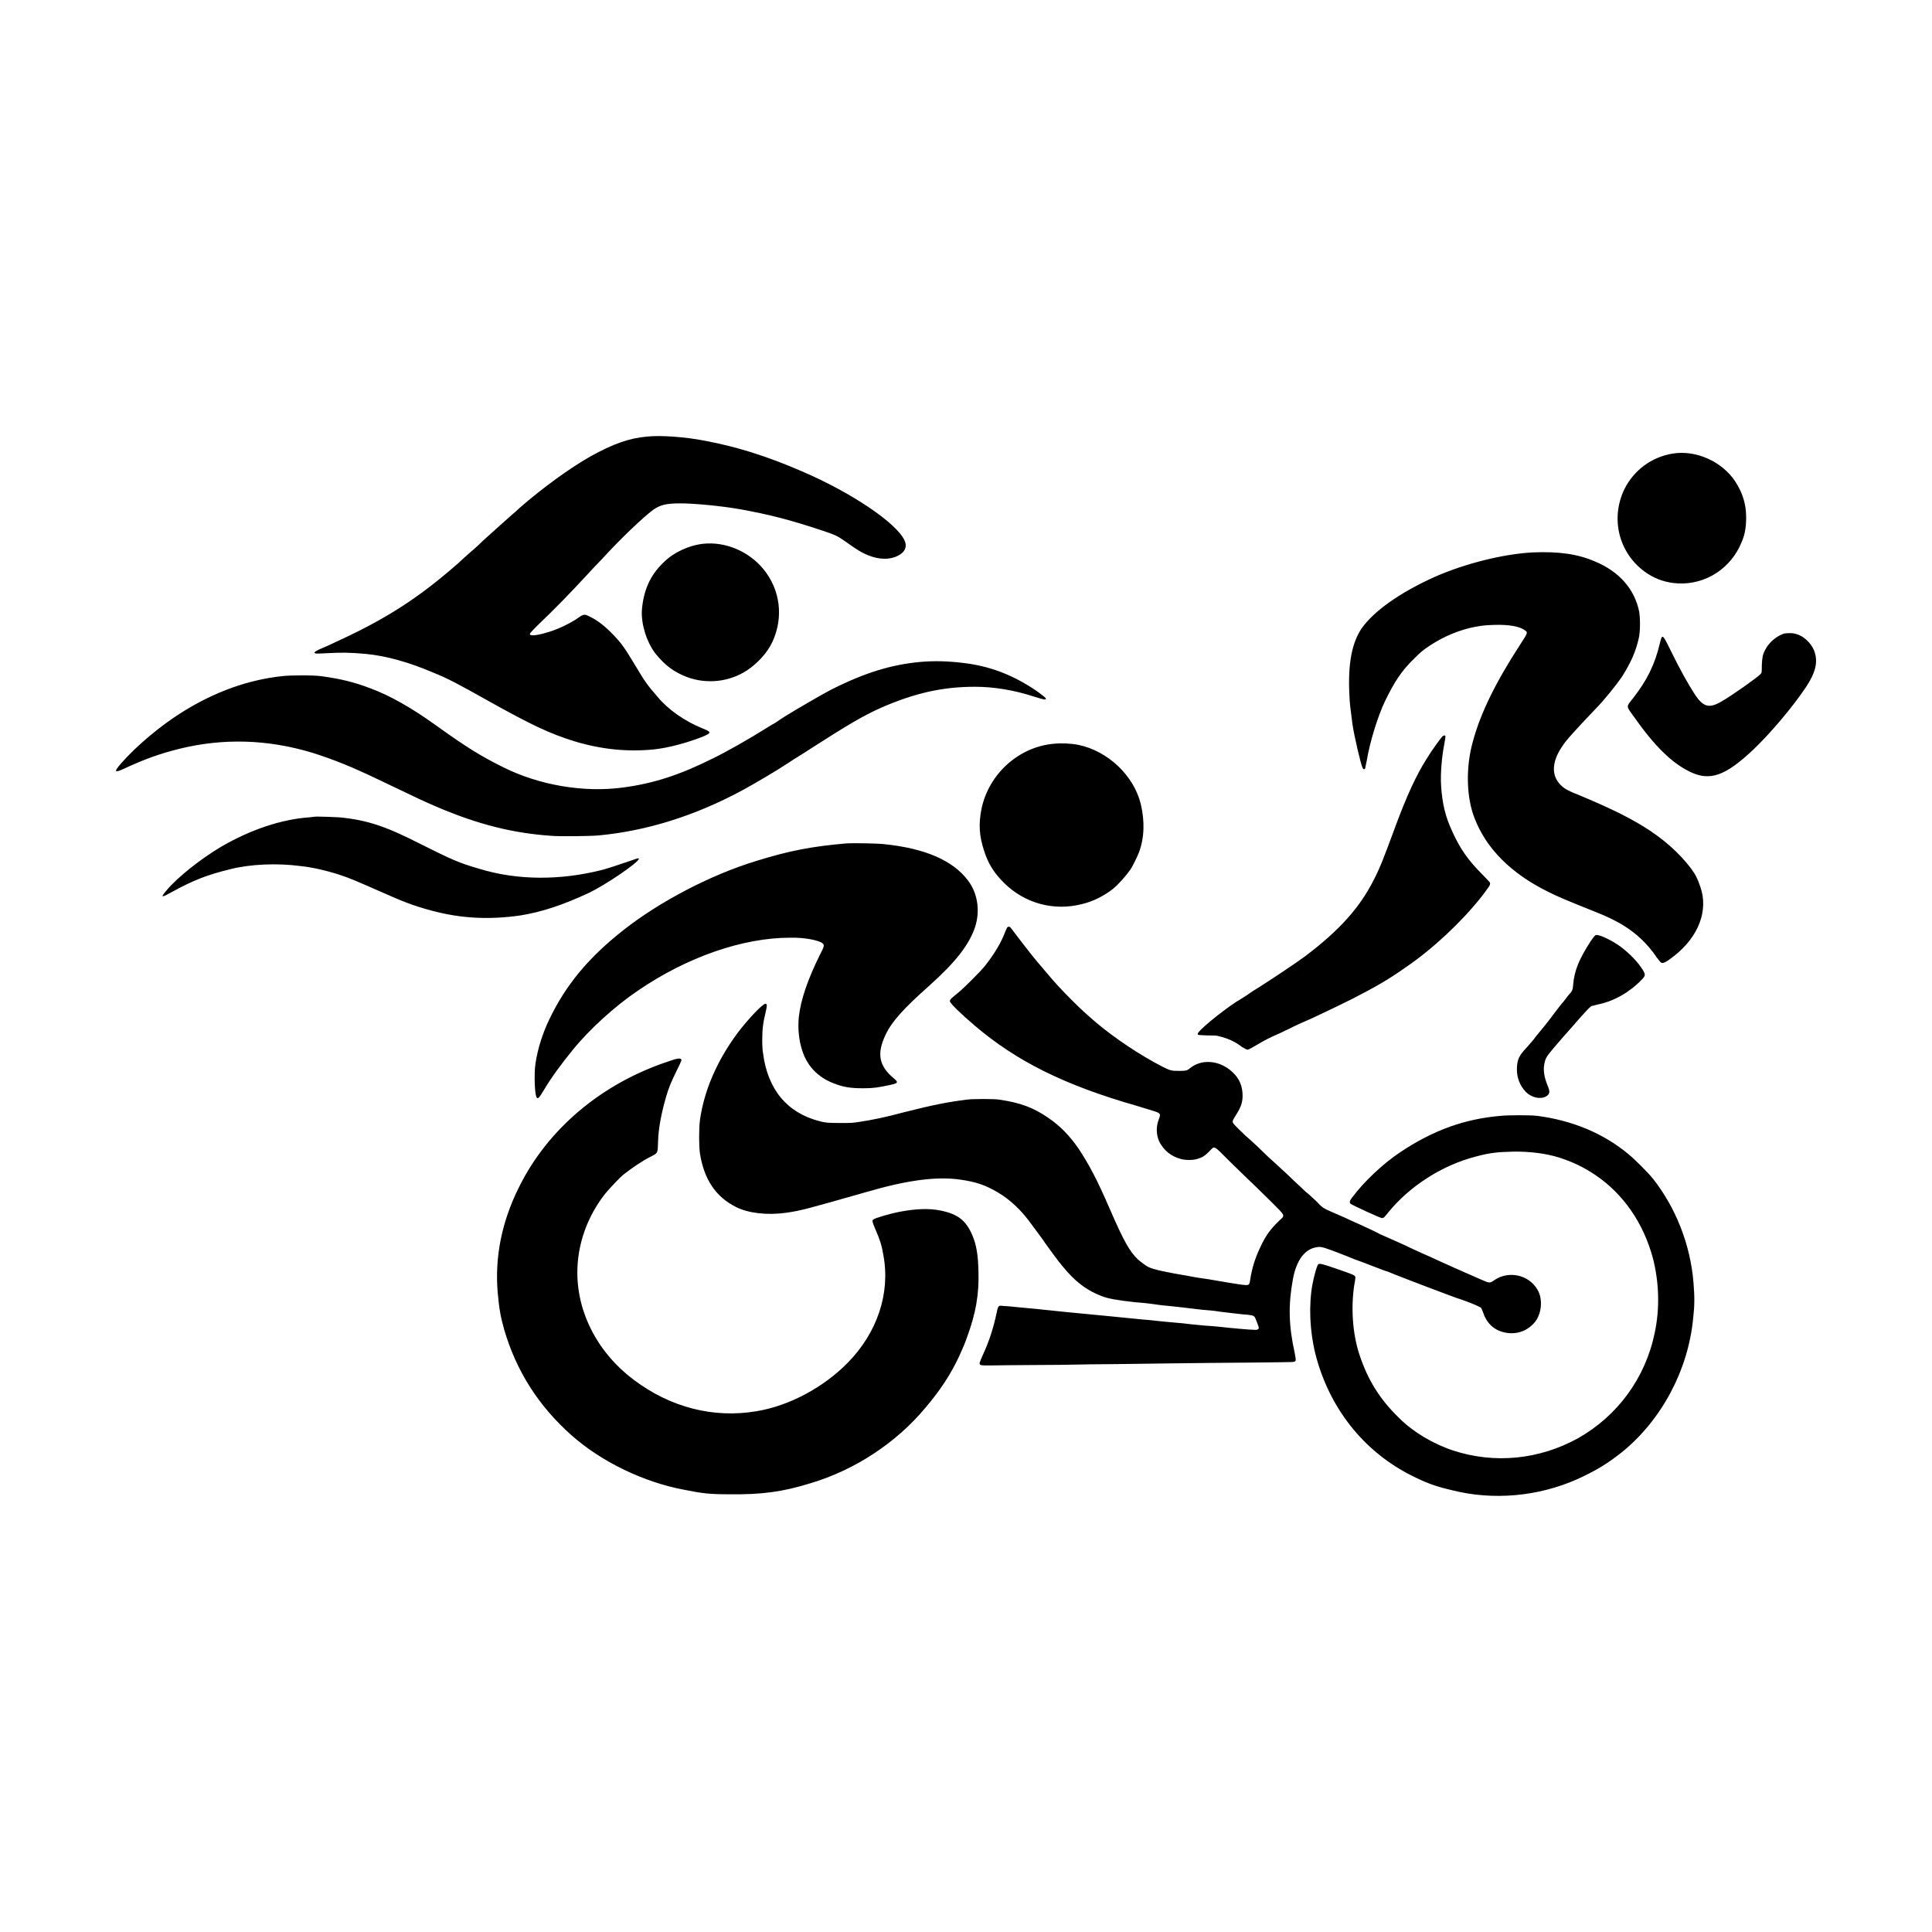
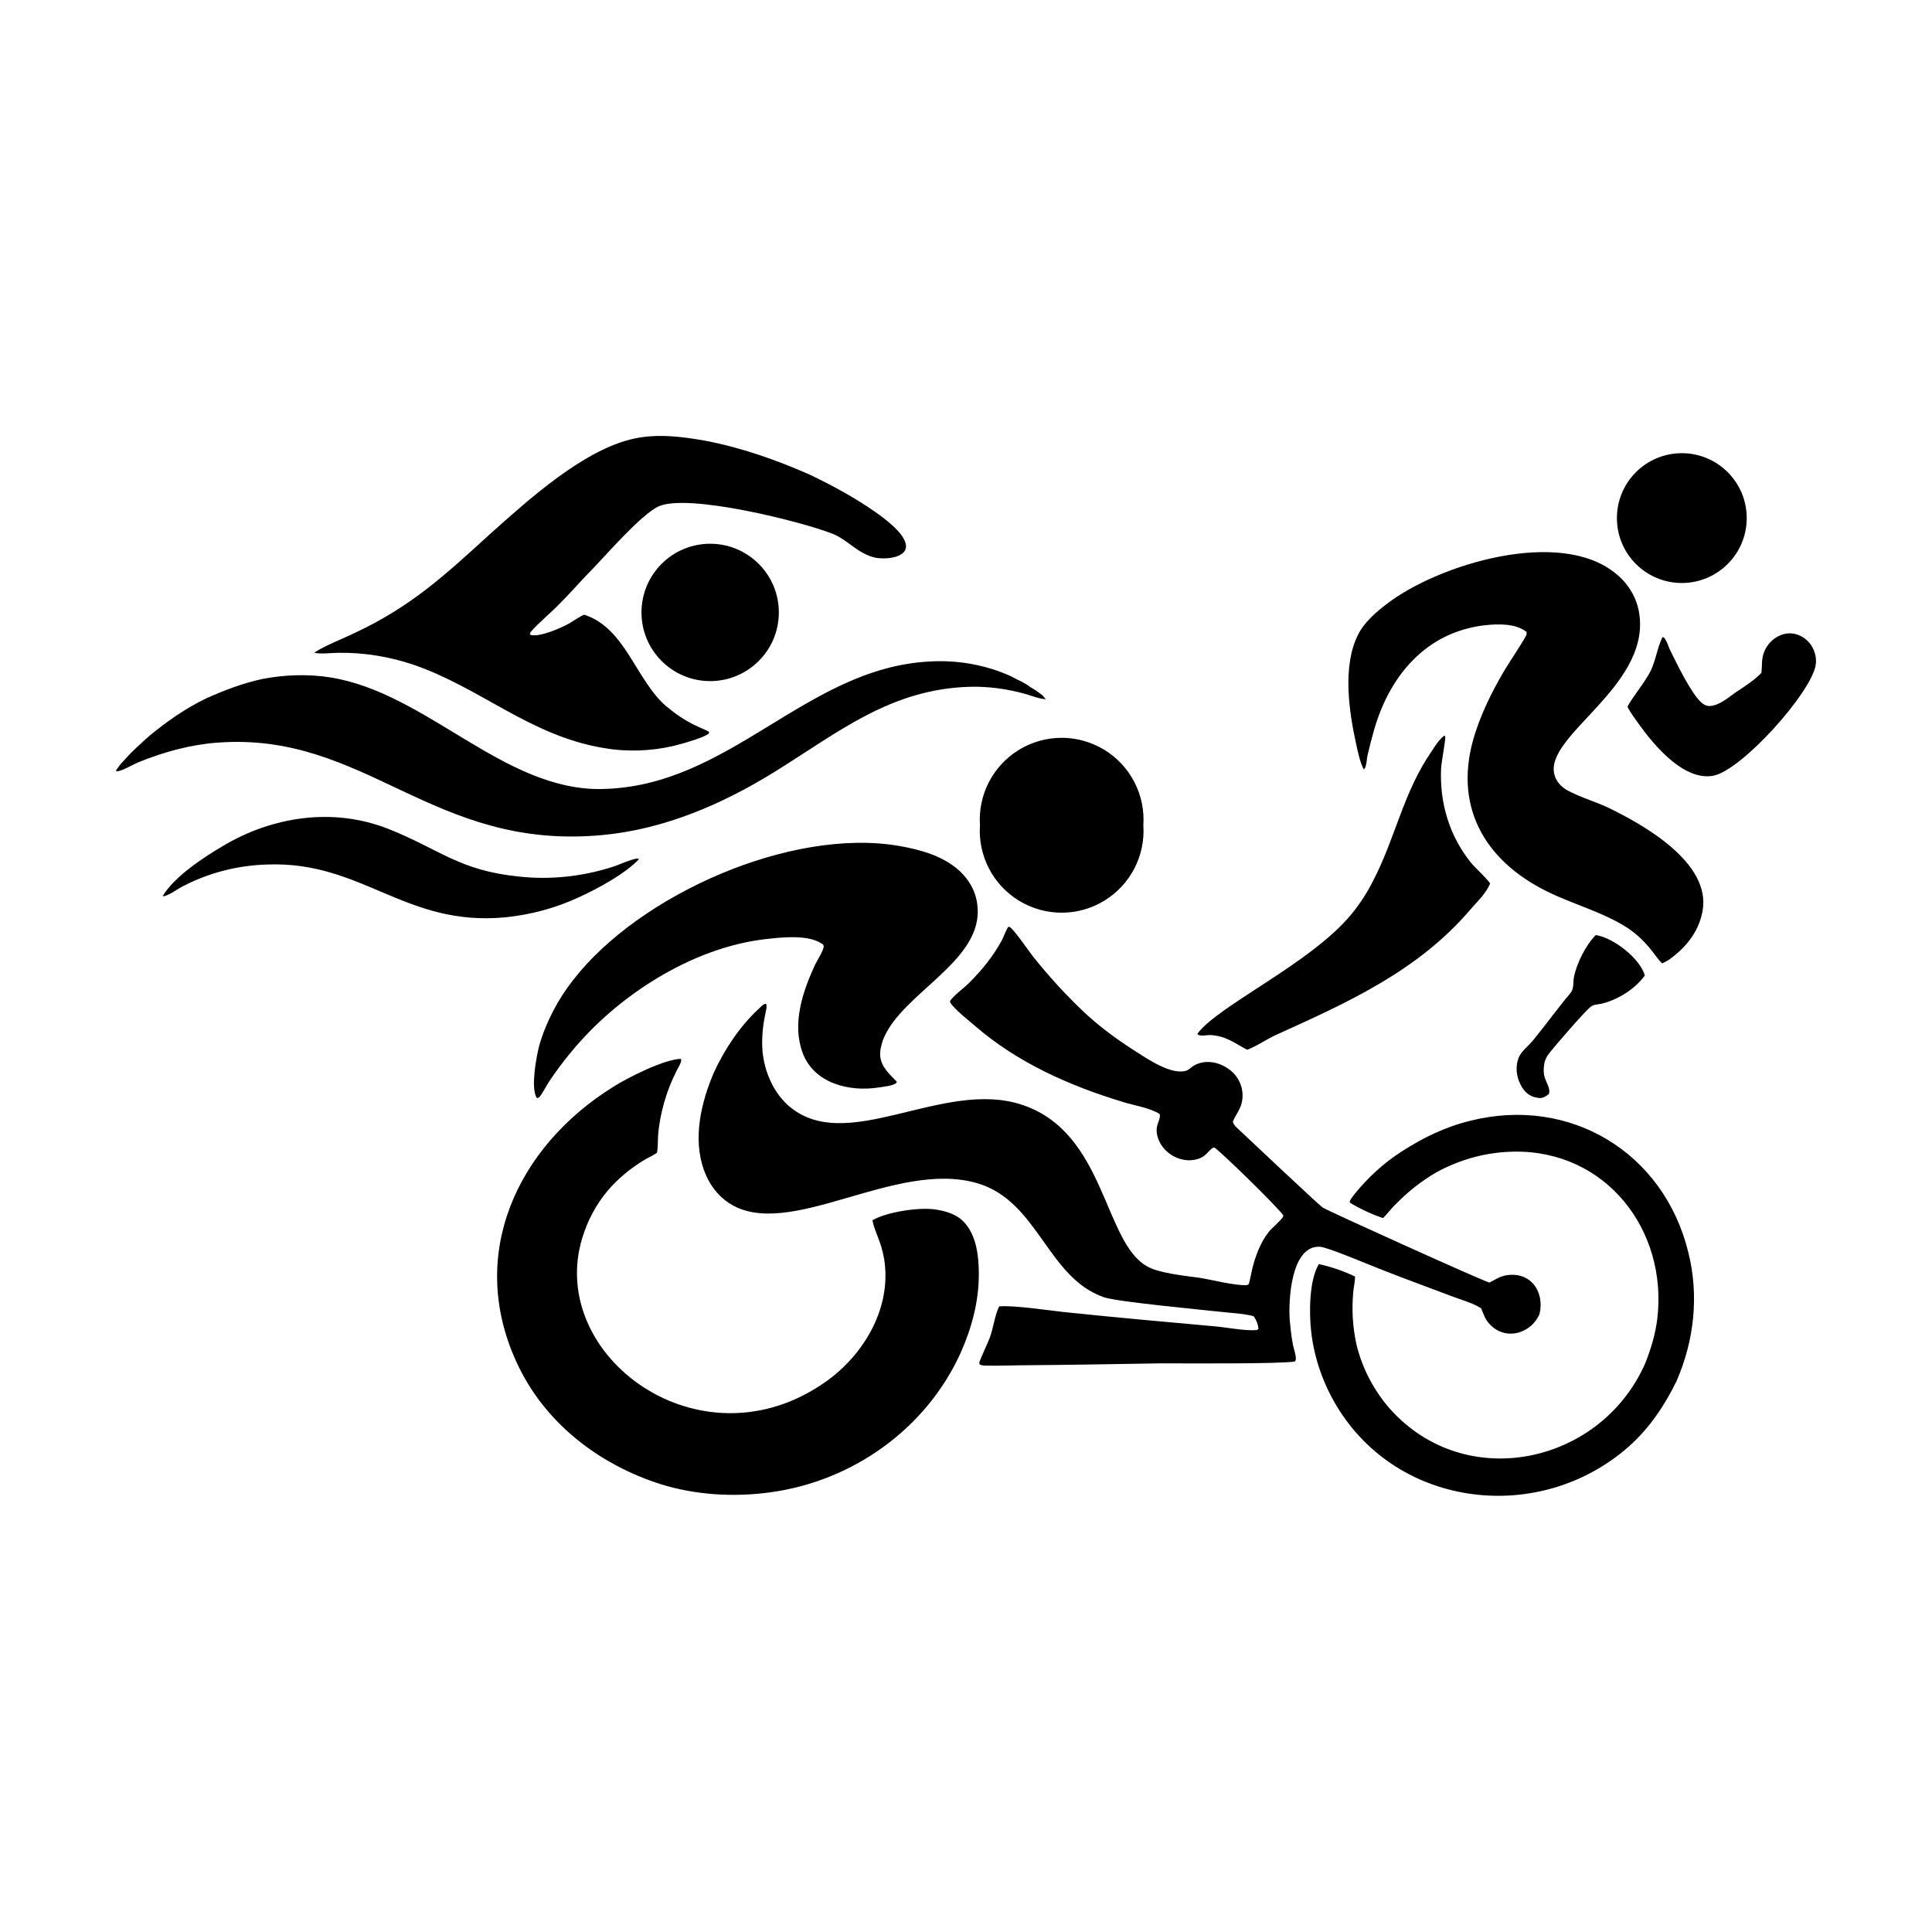
<svg xmlns="http://www.w3.org/2000/svg" viewBox="0 0 512 512" role="img">
-   <path fill="currentColor" d="M171.5 115.7c-4.7 0.4-9 1.9-15.1 5.3-5.3 3-12.5 8.2-18.7 13.6-0.5 0.5-1.4 1.3-1.9 1.7-2 1.8-6.2 5.5-7.7 6.9-0.8 0.8-2.3 2.2-3.4 3.1-1 0.9-2.5 2.2-3.2 2.9-9.9 8.7-18.2 14.2-30.3 19.9-1.5 0.7-3.6 1.7-4.5 2.1-3.4 1.4-3.9 1.8-2.9 2 0.2 0 1.5 0 2.9-0.1 3.7-0.2 6-0.2 10.3 0.2 5.3 0.5 11.4 2.2 17.7 4.9 4 1.6 6.8 3.1 14.8 7.6 11.3 6.3 16.1 8.6 22.9 10.7 7 2.1 13.9 2.8 20.9 2.1 3.8-0.4 8.7-1.7 13-3.4 2.3-1 2.3-1.2-0.2-2.2-4.7-1.9-9.1-5-11.9-8.4-2.7-3.1-3.3-4-5.7-8-3-5-3.8-6.1-5.9-8.3-2.2-2.3-4.1-3.8-6.3-4.9-1.5-0.7-1.5-0.8-3.6 0.7-2.2 1.4-5.4 2.9-7.7 3.5-1.8 0.6-3.8 0.9-4.3 0.7-0.6-0.2-0.4-0.4 2.1-2.9 4.4-4.2 8-7.9 13-13.3 0.9-1 2.5-2.7 3.5-3.7 5.2-5.7 10.9-11.1 13.8-13.3 1.9-1.3 3.4-1.7 7.2-1.7 3.8 0 11.1 0.7 16.1 1.6 7.6 1.4 12.7 2.7 20.9 5.4 4.2 1.4 4.4 1.5 6.6 3 3.2 2.3 4.5 3.1 6.3 3.8 2.7 1.1 5.6 1.2 7.7 0.1 1.9-0.9 2.6-2.4 1.8-4.1-2.1-4.6-14.1-12.7-27.2-18.3-9.2-4-17.2-6.5-25.7-8.1-5.1-1-11.7-1.5-15.3-1.1zm271.8 4.5c-5.6 0.9-10.3 4.4-12.8 9.4-3.8 7.8-1.5 17 5.5 22 2.3 1.6 4.5 2.5 7.4 2.9 7.3 0.9 14.3-2.9 17.6-9.6 1.1-2.3 1.5-3.7 1.7-6.1 0.3-4.3-0.6-7.8-2.9-11.3-3.5-5.2-10.3-8.3-16.5-7.3zm-256.9 23.9c-3.8 0.4-7.9 2.3-10.5 4.9-3.6 3.4-5.4 7.5-5.8 12.8-0.2 3.7 1.3 8.4 3.6 11.4 2.5 3.1 4.9 4.9 8.3 6.2 5.3 2 11.3 1.3 15.9-1.7 3-2 5.5-4.8 6.8-7.6 3-6.5 2.1-13.8-2.4-19.3-3.9-4.7-10-7.3-15.9-6.7zm219.7 2.3c-7.6 0.4-17.7 2.9-25.7 6.4-9.4 4.2-16.4 9.2-19.6 13.8-2.6 3.9-3.6 9.5-3.2 17.5 0.1 2.5 0.2 3 0.8 7.7 0.4 2.9 2.2 10.7 2.7 11.7 0.2 0.4 0.5 0.5 0.7 0.1 0-0.2 0.2-1 0.4-2 0.8-4.9 2.9-11.7 4.8-15.7 2.5-5.2 4.5-8.2 7.7-11.3 1.9-1.9 2.4-2.3 4.2-3.5 3.8-2.5 7.9-4.2 12.1-5 2.3-0.4 2.7-0.4 5.1-0.5 3.9-0.1 6.7 0.4 8.1 1.5 0.7 0.5 0.7 0.6-1.2 3.5-6.7 10.3-10.7 18.5-12.7 26-1.9 6.8-1.7 14.8 0.5 20.3 3.1 8 9.6 14.5 19.2 19.3 2.8 1.4 4.4 2.1 13.4 5.7 2.1 0.8 5.2 2.3 6.9 3.4 3.4 2.1 6.4 4.9 8.8 8.5 0.5 0.6 1 1.3 1.1 1.3 0.5 0.3 1.4-0.1 3.5-1.8 6.5-5.1 9.1-12.1 6.9-18.3-0.7-2.1-1.3-3.3-2.5-4.9-3.1-4.1-7.4-7.9-12.6-11.1-4.4-2.7-9.6-5.2-17.3-8.4-2.3-0.9-3.3-1.4-4.1-2.1-3-2.5-3.1-6.3-0.1-10.7 1-1.6 3.2-4 8.8-9.9 2.3-2.3 5.7-6.6 7-8.5 2.4-3.8 3.7-6.7 4.5-10.3 0.4-1.7 0.4-5.2 0.1-7-1.2-5.9-5.2-10.6-11.7-13.3-4.6-2-9.7-2.7-16.6-2.4zm66.7 21.5c-1.9 0.6-4 2.3-5 4.3-0.7 1.3-0.8 2.1-0.9 4.1 0 1.9 0 2-0.4 2.4-0.6 0.7-7.9 5.9-10.3 7.2-3.2 1.9-4.8 1.5-7-1.8-1.9-2.9-4.1-6.9-6.5-11.8-2.2-4.5-2.2-4.4-2.9-1.5-1.3 5.4-3.4 9.6-7 14.2-1.9 2.4-1.9 2 0.1 4.8 5.7 8.1 10.2 12.4 14.9 14.7 5.3 2.6 9.4 1.2 16.9-5.9 4.5-4.3 10.2-11 13.9-16.5 2.5-3.8 3.2-6.5 2.3-9.3-0.8-2.4-3.1-4.5-5.4-4.9-0.7-0.2-2.1-0.1-2.7 0zm-228.7 7.5c-7.9 0.7-15 2.9-23.9 7.4-2.7 1.4-9 5.1-12.1 7-0.8 0.5-2 1.3-2.7 1.8-0.8 0.4-1.9 1.1-2.7 1.6-3.8 2.4-10.1 6-13.6 7.7-8.8 4.4-15.7 6.7-24 7.8-10.4 1.4-22.2-0.6-31.8-5.4-5.8-2.9-9.3-5-17.8-11.1-6.7-4.8-12.1-7.8-17.1-9.7-4.7-1.8-8.2-2.6-13.2-3.3-2.2-0.3-8.2-0.3-10.6 0-9 1-17.9 4.2-26.6 9.7-5.4 3.4-11.8 8.7-15.9 13.4-2 2.3-1.8 2.6 0.8 1.4 5.4-2.5 9.2-3.9 14.8-5.3 11.5-2.8 23.2-2.5 35.1 1.1 5.4 1.7 10.2 3.6 17.5 7.1 12.1 5.8 11.5 5.5 15.4 7.2 11 4.7 20.2 7 30.4 7.7 2.2 0.2 10.3 0.1 12.5-0.1 12.8-1.2 25.6-5.2 38.2-12 3.5-1.9 9.2-5.3 11.3-6.7 0.3-0.2 1.3-0.8 2.3-1.5 1-0.6 3.1-1.9 4.6-2.9 9.5-6.1 13.7-8.6 18.4-10.7 8.9-3.9 16.3-5.6 25-5.6 5 0 10.4 0.9 15.6 2.6 3.1 1 3.7 1 2.8 0.1-0.6-0.5-1.9-1.5-3-2.2-6-3.9-11.8-6-18.4-6.8-4.1-0.5-7.6-0.6-11.3-0.3zm138.2 19.7c-0.5 0.5-2.9 3.8-4.3 6.1-2.7 4.3-5.2 9.7-8.2 17.8-3.2 8.7-4.1 11-5.8 14.3-3.7 7.3-9.1 13.3-18.1 20.1-2.7 2-8.9 6.1-12.2 8.2-0.8 0.5-2.3 1.4-3.2 2.1-1 0.6-2.3 1.5-2.9 1.8-4.2 2.8-10.2 7.7-10.2 8.5 0 0.3 0 0.3 2.6 0.4 1.8 0 2.4 0 3 0.2 2.5 0.6 4.4 1.5 6.2 2.9 0.4 0.2 0.9 0.5 1.1 0.6 0.4 0.2 0.5 0.1 2.8-1.2 2-1.2 3.1-1.8 6.1-3.1 1.2-0.6 2.8-1.3 3.5-1.7 0.8-0.4 3-1.4 4.9-2.2 6.1-2.9 7.4-3.5 10.6-5.1 6.4-3.3 9.6-5.1 14.4-8.5 7.2-4.9 14.7-12 19.8-18.4 0.5-0.7 1.2-1.5 1.5-2 1-1.3 1.2-1.7 0.8-2.2-0.1-0.1-1-1.1-2-2.1-3.6-3.6-5.8-6.7-7.9-11.4-1.8-3.9-2.6-7.3-2.9-12.1-0.2-2.9 0.2-7.6 0.8-10.6 0.4-2.3 0.5-2.6 0.1-2.6-0.1 0-0.3 0.1-0.5 0.2zm-103 2c-9.3 0.8-17.3 8-19.2 17.3-0.8 4-0.6 7.1 0.7 11.1 1.1 3.4 2.6 5.8 5.2 8.4 5.5 5.5 13.2 7.6 20.7 5.7 3-0.7 5.9-2.2 8.2-4 1.5-1.2 3.5-3.5 4.7-5.2 0.6-0.9 1.7-3.2 2.2-4.4 1.5-4 1.6-8.4 0.5-13-1.9-7.6-8.8-14-16.5-15.6-2.1-0.4-4.6-0.5-6.5-0.3zm-195.4 19.3c-0.2 0-1.1 0.1-1.9 0.2-7.3 0.5-15.5 3.2-23.4 7.8-5.4 3.2-11.6 8.1-14.5 11.6-1.7 2-1.4 2 1.8 0.2 5.3-2.9 9.1-4.4 15.3-5.9 5.2-1.3 12.3-1.6 18.3-0.8 3.1 0.3 7 1.2 10.4 2.3 3 1 3.9 1.4 11.2 4.6 5.8 2.6 8.7 3.7 13.2 4.9 7.7 2.1 15.3 2.5 23.6 1.3 5.6-0.9 11.1-2.7 18-5.9 4.5-2.1 13.4-8.2 13.4-9.1 0-0.2-0.3-0.2-1.6 0.3-4.7 1.6-6.2 2.1-8 2.6-11.3 2.9-22.8 2.8-32.8-0.3-5.2-1.5-7-2.3-15.4-6.5-9.4-4.8-14.3-6.4-21.6-7.1-1.4-0.1-5.2-0.2-6-0.2zm140.5 7.1c-9.2 0.8-15.1 1.9-24.1 4.7-12.1 3.7-25.6 10.8-35.1 18.3-9.3 7.3-15.3 14.6-19.6 23.6-1.8 3.7-3.1 7.8-3.7 11.8-0.4 2.6-0.2 8.1 0.3 8.9 0.3 0.5 0.6 0.3 1.8-1.7 2-3.4 4.7-7.1 7.9-11 4.3-5.3 11.1-11.5 17.2-15.6 13-8.9 27.8-14 40.3-14 3.8-0.1 7.7 0.7 8.6 1.5 0.5 0.5 0.5 0.7-0.8 3.2-3.1 6.3-5 11.7-5.5 16.3-0.3 3 0 6.2 0.9 8.9 1.3 4.1 4.1 7 8.1 8.6 2.7 1.1 4.6 1.4 8.1 1.4 2.7 0 3.9-0.2 6.7-0.8 2.5-0.5 2.7-0.7 1.4-1.8-4-3.3-4.6-6.6-2.2-11.6 1.6-3.4 4.6-6.8 11.7-13.1 6.9-6.2 10.4-10.7 12-15.4 1.4-4.3 0.7-9-1.9-12.4-4-5.3-11.4-8.5-22.3-9.6-1.7-0.2-8.2-0.3-9.8-0.2zm42.5 22.3c-0.1 0.2-0.3 0.7-0.5 1.1-1 2.8-3 6.1-5.4 9.1-1.3 1.6-5.5 5.8-7.1 7.1-2.1 1.7-2.3 1.9-2.1 2.4 0.2 0.6 3.1 3.4 6.4 6.2 11.1 9.5 23.9 15.9 43.2 21.4 5.3 1.6 5.3 1.6 5.7 1.9 0.4 0.3 0.4 0.6 0 1.6-0.8 2.1-0.7 4.2 0.2 6.1 1.2 2.2 3 3.7 5.5 4.4 1.2 0.4 3.5 0.4 4.6 0 1.3-0.4 1.9-0.8 3.1-2 1.5-1.5 0.9-1.8 5.6 2.9 2.2 2.1 4.8 4.7 5.8 5.6 1 1 3.3 3.2 5 4.9 3.9 3.9 3.7 3.5 2.1 5-2.4 2.3-3.6 4-5 7-1.5 3.2-2.2 5.6-2.7 8.7-0.1 0.9-0.3 1.3-0.6 1.3-0.5 0.2-2.4-0.1-10.5-1.5-1.6-0.2-4.1-0.6-5.5-0.9-5.5-0.9-9.1-1.7-10.3-2.3-0.8-0.4-2-1.3-2.9-2.1-2.1-2-3.7-4.8-7.3-13.1-3.6-8.3-5.5-11.8-8.3-16.1-2.4-3.5-5-6.2-8.3-8.4-3.8-2.6-7.3-3.9-12.9-4.7-1.2-0.2-6.9-0.2-8.4 0-4.9 0.6-9 1.4-16.5 3.3-5.2 1.4-8.7 2.1-12 2.6-1.9 0.3-2.1 0.3-4.8 0.3-3.1 0-4.1 0-5.9-0.5-8.5-2.2-13.7-8.4-14.9-18.1-0.1-0.4-0.2-1.9-0.2-3.2 0-3.1 0.2-4.7 1-8 0.3-1.3 0.3-1.7-0.1-1.8-0.7-0.1-4.5 3.9-7.4 7.7-5.5 7.4-8.9 15.3-10 23.1-0.3 2.3-0.3 6.9 0 8.9 1.1 6.9 4.2 11.5 9.6 14.2 3.2 1.6 8.2 2.2 13.2 1.5 4.2-0.6 5.8-1.1 21.3-5.5 10.6-3.1 18.5-4.2 24.8-3.3 4.2 0.6 6.7 1.4 10.2 3.5 2.9 1.7 5.9 4.5 8.2 7.6 2.3 3.1 3.5 4.7 4.3 5.9 3.2 4.4 3.6 5 5.8 7.5 2.9 3.2 5.5 5 9.1 6.4 1.5 0.6 4.1 1.1 8.8 1.6 1.1 0.1 2.5 0.2 3.3 0.3 0.7 0.1 2.4 0.3 3.7 0.5 1.3 0.1 3.9 0.4 5.7 0.6 1.8 0.2 4.1 0.5 5.1 0.6 1.1 0.1 2.5 0.2 3.3 0.3 1.7 0.3 4 0.5 7.3 0.9 2.7 0.2 2.9 0.3 3.3 0.7 0.2 0.3 1.1 2.6 1.1 2.9 0 0.2-0.2 0.4-0.5 0.5-0.2 0.1-3.2-0.1-7.2-0.5-1.7-0.2-4.7-0.5-6.6-0.6-1.9-0.2-4.4-0.4-5.7-0.6-1.2-0.1-3.3-0.3-4.5-0.4-1.2-0.1-2.9-0.3-3.8-0.4-0.9-0.1-2-0.2-2.3-0.2-1.8-0.2-14.2-1.4-20.5-2-7.6-0.8-9.6-1-13-1.3-1.6-0.2-3.2-0.3-3.6-0.3-1.3-0.2-1.4-0.1-1.8 1.9-0.8 3.8-1.9 7.3-3.6 11-0.9 2-1 2.3-0.8 2.6 0.2 0.3 0.8 0.3 6.9 0.2 3.1 0 9.5-0.1 14.3-0.1 4.8-0.1 11.5-0.2 14.9-0.2 7.8-0.1 21.2-0.3 35.6-0.4 7.3-0.1 11.3-0.1 11.5-0.2 0.6-0.2 0.6-0.3 0.2-2.4-1.6-7.2-1.7-12.7-0.5-19.3 0.9-5.2 3.2-8.3 6.5-8.7 1-0.2 1.9 0.1 6.3 1.8 1 0.4 2.6 1 3.5 1.4 0.9 0.3 3 1.1 4.8 1.8 1.8 0.7 3.6 1.4 4.1 1.5 0.4 0.2 2 0.8 3.5 1.4 1.5 0.6 4.4 1.7 6.5 2.5 2.1 0.8 4.8 1.8 6.1 2.3 1.3 0.5 3 1.1 3.7 1.3 2.5 0.9 4.6 1.8 4.9 2.1 0.1 0.1 0.3 0.6 0.5 1.1 1 3.1 3.1 5 6.2 5.5 3 0.5 5.8-0.6 7.7-3 1.7-2.3 2-6.1 0.5-8.5-2.3-3.9-7.6-5-11.3-2.5-1.3 0.9-1.3 0.9-3.6-0.1-1-0.4-4-1.8-6.8-3-2.7-1.2-5.6-2.5-6.4-2.9-2.3-1-2.9-1.3-4.9-2.2-1.8-0.9-5.2-2.4-8.6-3.9-0.7-0.4-2.4-1.2-3.7-1.8-1.3-0.6-2.8-1.3-3.3-1.5-0.5-0.2-1.7-0.8-2.6-1.2-0.9-0.4-2.3-1-3-1.3-2.7-1.2-2.7-1.2-4.4-3-0.9-0.8-2.1-2-2.7-2.4-0.5-0.5-1.9-1.8-3.1-2.9-1.1-1.1-2.7-2.6-3.5-3.3-0.7-0.7-2.3-2.1-3.4-3.1-1.1-1.1-2.4-2.3-3-2.9-0.6-0.5-1.9-1.8-3-2.7-2.9-2.8-3.3-3.2-3.4-3.6-0.1-0.4 0.1-0.7 0.9-2 1.2-1.9 1.7-3.2 1.7-5 0-2.5-0.8-4.5-2.6-6.2-3.2-3.1-7.9-3.7-11.1-1.3-1 0.8-1.1 0.9-3.1 0.9-2.2 0-2.4-0.1-4.6-1.2-5.8-3-12.4-7.4-17.4-11.6-3.1-2.7-3.9-3.4-6.2-5.7-3.1-3.1-4.5-4.6-7.1-7.7-3.5-4.1-3.5-4.1-7.8-9.7-0.8-1.1-1.6-2.1-1.7-2.2-0.3-0.2-0.6-0.1-0.8 0.1zm156.1 2c-0.3 0-0.6 0.4-1.5 1.7-3.1 4.8-4.3 7.8-4.6 11.5-0.1 1.4-0.2 1.6-1.3 2.8-0.4 0.5-1 1.3-1.3 1.7-0.4 0.4-1.4 1.7-2.3 2.9-0.9 1.2-2.1 2.8-2.7 3.5-0.6 0.7-1.6 2-2.3 2.8-0.6 0.9-1.8 2.2-2.5 3-1.9 2-2.4 3-2.5 5.3-0.1 2.4 0.7 4.6 2.3 6.3 1.7 1.8 4.6 2.2 5.9 0.9 0.5-0.5 0.5-1 0.1-2.1-1.2-2.8-1.5-4.9-0.8-7.1 0.4-1.1 0.6-1.4 4.5-5.9 0.3-0.4 1.1-1.2 1.6-1.8 0.5-0.6 1.8-2 2.8-3.2 2.5-2.8 3-3.3 3.4-3.5 0.1 0 0.9-0.2 1.6-0.4 4.2-0.8 8.4-3.2 11.6-6.5 1.1-1.1 1.1-1.4 0.4-2.6-1.3-2.1-3.4-4.3-5.9-6.2-2.3-1.7-5.7-3.3-6.5-3.1zm-244.1 32.9c-0.3 0.1-1.2 0.4-1.8 0.6-17.6 5.8-32 17.9-39.6 33.4-4.6 9.2-6.4 18.6-5.6 27.9 0.4 4.3 0.7 6.1 1.7 9.7 3.2 11 9.1 20.3 17.9 28.1 7.9 7 19.1 12.4 29.8 14.4 5 1 6.8 1.2 12.1 1.2 8.3 0.1 13.9-0.6 21.3-2.9 11.8-3.5 22.8-10.7 30.6-20.1 4-4.7 6.7-8.9 8.9-13.6 1.3-2.9 1.5-3.4 2.1-5.1 2.3-6.2 3.2-11.4 3-17.4-0.1-4.2-0.5-6.9-1.6-9.5-1.7-4-3.9-5.7-8.5-6.6-2.9-0.6-6.3-0.5-10.6 0.3-3.1 0.6-6.7 1.7-7.2 2.1-0.3 0.3-0.3 0.5 0.6 2.6 1.3 3 1.7 4.4 2.1 6.8 1.9 10.1-1.6 20.6-9.5 28.6-6.4 6.5-15.5 11.4-24.2 12.8-11.3 1.9-22.7-1-32.4-8.3-9.5-7.1-15-17.6-15-28.5 0-7.5 2.7-15 7.5-21 1.1-1.3 3.6-4 4.7-4.9 2-1.6 5.2-3.8 7.3-4.8 1.9-1 1.8-0.8 1.9-4.2 0.1-3.3 0.9-7.5 2.2-11.9 0.7-2.3 1.1-3.3 2.6-6.4 0.8-1.6 1.4-2.9 1.4-3 0-0.5-0.5-0.6-1.7-0.3zm218.9 15c-9.6 0.8-18 3.8-26.8 9.7-4.5 3-9.6 7.8-12.7 12-0.7 0.9-0.7 1.2-0.4 1.6 0.5 0.4 7.9 3.8 8.3 3.8 0.5 0 0.7-0.2 1.7-1.5 5.7-7 14.3-12.5 23.2-14.8 3.7-1 5.8-1.2 9.7-1.3 4.6-0.1 9.1 0.5 12.5 1.6 3.7 1.2 6.5 2.6 9.5 4.6 7.4 5 12.7 12.7 15.2 21.9 1.7 6.5 1.9 13.5 0.5 20-2.5 12-9.9 22-20.4 27.9-10.2 5.6-22 6.8-33 3.2-5.2-1.7-10.6-4.9-14.2-8.5-5.2-5-8.4-10.1-10.7-17.1-1.8-5.6-2.2-12.4-1.3-18.3 0.2-0.9 0.3-1.9 0.3-2-0.2-0.6-0.2-0.6-5.4-2.4-3.8-1.3-4.1-1.3-4.5-1-0.4 0.5-1.5 4.6-1.8 7.3-0.7 6-0.1 12.7 1.7 18.6 4 13.3 12.8 24 25 30.1 3.8 1.9 6.2 2.8 10.5 3.8 11 2.8 22.9 1.7 33.3-2.9 5-2.3 8-4.1 12-7.3 10.4-8.5 17.4-21.7 18.7-35.3 0.4-3.4 0.4-5.7 0.1-9.4-0.8-10.1-4.7-20-10.8-27.7-1.2-1.5-4.9-5.2-6.4-6.4-6.7-5.6-15-9-24.3-10.2-1.8-0.2-7.5-0.2-9.5 0z" />
+   <path fill="currentColor" fill-rule="evenodd" d="M188 194c-1.2-0.7-2.4-1.1-3.6-1.7-2.8-1.3-5.4-3.1-7.8-5.1-8.1-6.9-10.8-20.8-21.8-24.3-1.4 0.6-2.7 1.6-4.1 2.4-2.2 1.2-7.5 3.5-9.9 3-0.2 0-0.3-0.2-0.4-0.2 0.1-0.2 0.1-0.5 0.3-0.7 2-2.3 5.4-5.1 7.7-7.5 3.1-3.1 6-6.5 9.1-9.6 3.9-4.1 12.2-13.6 16.8-16 7.5-3.8 38.6 4 46.7 7.3 3.7 1.6 6.3 5 10.6 6.1 2.6 0.7 9.4 0.3 8.4-3.7-0.8-3.1-5.5-6.5-8-8.3-5.6-3.9-11.5-7.1-17.6-10-8.9-3.9-18-7.1-27.5-8.9-6.1-1.1-12.6-1.9-18.7-0.6-13.4 2.8-28.1 16.2-38.2 25.2-5.6 5.1-11.2 10.3-17.2 14.9-5.6 4.3-11.7 8.1-18.1 11.1-2.9 1.5-9.2 3.9-11.4 5.6 2.1 0.4 4.3 0 6.4 0 6.7-0.1 13.4 1 19.7 3.1 17.9 6.1 30.9 18.8 50.4 22.1 6.1 1.1 12.5 0.9 18.6-0.5 1.7-0.4 8.3-2.2 9.4-3.3 0.1-0.1 0-0.3 0.2-0.4zm274.9-56.7a17.2 17.2 0 1 0 -34.4 0a17.2 17.2 0 1 0 34.4 0zm-256.5 25a18.2 18.2 0 1 0 -36.4 0a18.2 18.2 0 1 0 36.4 0zm155 41.6c0.1-0.2 0.3-0.2 0.4-0.5 0.4-1.1 0.4-2.2 0.6-3.2 0.5-2.2 1.1-4.4 1.7-6.6 4.1-14.5 13.8-26.1 29.4-27.9 3.6-0.4 8.2-0.5 11.1 1.8-0.1 0.3 0 0.5-0.1 0.8-1.1 2.2-4.7 7.4-6.3 10.2-2.9 5-5.5 10.3-7.3 15.9-6 18.7 2.1 33.5 19.2 41.9 6.9 3.4 14.7 5.4 21.2 9.6 2.6 1.7 4.9 4 6.8 6.5 0.8 1 1.4 2 2.4 2.9 1.1-0.5 2-1 2.9-1.8 4-3.1 6.9-7.1 7.8-12.1 2.3-12.8-15.7-22.9-25.3-27.5-3.5-1.6-7.4-2.7-10.8-4.6-1.4-0.9-2.6-2.1-3.1-3.8-3.2-10.3 24.8-23.1 22.5-42.3-0.5-4.4-2.8-8.4-6.3-11.2-14.8-12.2-46.8-2.5-60.5 7.9-3 2.3-6.1 4.9-7.8 8.3-4.2 8.3-2.4 20.4-0.5 29 0.5 2.3 1 4.7 2 6.7zm105.4-25.6c-2 2.1-4.6 3.7-7 5.3-1.8 1.3-4.4 3.5-6.8 3.5-0.8 0-1.6-0.4-2.2-1-2.8-2.6-6.5-10.4-8.3-14-0.4-1-0.8-2.3-1.5-3.1-0.1-0.1-0.3-0.1-0.4-0.2-1.4 2.8-1.8 6.2-3.2 9.1-1.8 3.4-5 7.1-6.1 9.4 0.9 1.8 2.2 3.4 3.3 5 4 5.5 11.7 14.6 19.3 13.3 7.5-1.2 26.3-22.2 27.3-29.5 0.4-3.1-1.3-6.3-4.1-7.6-4-2-8.6 0.8-9.8 4.9-0.5 1.6-0.3 3.3-0.5 4.9zm-189.6 7c-0.4-0.3-0.6-0.7-1-1.1-0.6-0.4-1.2-0.9-1.8-1.3-0.5-0.3-1-0.6-1.5-0.9-0.3-0.3-0.7-0.5-1-0.7-0.8-0.5-1.6-0.9-2.5-1.3-0.9-0.5-1.9-1-2.9-1.4-6.3-2.6-13.3-3.7-20.1-3.3-33 1.7-53 33.4-87.2 33.8-25.9 0.3-46.2-25.6-71.8-29.6-5.8-0.9-11.9-0.7-17.7 0.4-5.2 1.1-10.2 3-15.1 5.2-5.4 2.6-10.4 6.1-15 9.9-0.3 0.3-0.6 0.5-0.9 0.8-0.5 0.4-0.9 0.8-1.3 1.2-1.6 1.4-3.2 3-4.6 4.6-0.9 0.9-1.5 1.7-2.1 2.7 0.2 0 0.4 0.1 0.5 0.1 1.9-0.4 4.1-1.9 6-2.6 6.5-2.6 13.5-4.5 20.5-5 39.4-2.9 56.8 28.7 101.9 24.5 16.3-1.5 31.7-8.1 45.6-16.7 17.1-10.6 30.9-22.1 52.1-22.6 4.8-0.1 9.8 0.6 14.4 1.9 1.8 0.5 3.6 1.3 5.5 1.4zm117.7 48.8c-1.5-2-3.5-3.6-5.1-5.5-5.7-7.1-8.3-15.8-7.9-24.9 0.1-1.9 1.2-7.4 1.1-8.4 0-0.2-0.2-0.3-0.2-0.4-1.4 1.1-2.4 2.6-3.4 4.2-7.5 10.8-9.6 23-15.5 34.3-1.6 3.2-3.5 6.1-5.7 8.8-10.7 13.1-35.5 24.3-40.9 31.8 0.2 0.1 0.2 0.3 0.4 0.3 0.9 0.3 2 0 3 0 4.2 0.2 6.4 2.1 9.8 3.9 2.7-1 5.1-2.8 7.8-4 19-8.6 37.5-16.9 51.4-33.2 1.8-2.1 4.2-4.3 5.2-6.9zm-91.9-15.4a21.7 21.7 0 1 0 -43.3 0a21.7 21.7 0 1 0 43.3 0zm-133.7 9c-0.1 0-0.2-0.2-0.4-0.2-2 0.3-4.8 1.7-6.8 2.3-7.8 2.5-16.4 3.4-24.5 2.5-16-1.6-21-7.2-34.6-12.6-14.6-5.8-30.8-3.4-44.1 4.6-5.1 3-12.8 8.1-15.8 13.2 0.1-0.1 0.3 0.1 0.4 0 1.8-0.5 3.6-2 5.3-2.8 6.8-3.5 14.5-5.4 22.1-5.6 25.2-0.9 36.4 16.5 63 14 6.9-0.7 13.5-2.5 19.7-5.4 4.8-2.2 12.2-6.2 15.7-10zm48.9 22.7c0 0.1 0.1 0.3 0.1 0.5-0.2 1.3-1.9 3.8-2.5 5.2-3.2 7-5.9 15.3-3.1 22.9 3 8.1 12.3 10.4 20.1 9.2 1.2-0.2 3.6-0.4 4.6-1.1 0.2-0.1 0.1-0.3 0.3-0.4-1.9-2-3.9-3.6-4.4-6.5-0.2-1.6 0.2-3.1 0.7-4.6 4.8-12.5 26.9-20.9 25-35.8-0.4-3.6-2.1-6.5-4.6-8.9-4.3-4-10.3-5.7-16-6.7-28.6-5-68.9 12.8-86.5 35.5-4 5.1-7.2 11.1-9 17.4-0.8 3.1-2.2 10.8-0.8 13.6 0 0.2 0.2 0.2 0.3 0.3 0.2-0.1 0.4-0.1 0.6-0.3 0.9-1.2 1.6-2.6 2.4-3.9 1.8-2.7 3.7-5.3 5.8-7.8 12.2-15 32-27.8 51.5-30.1 4.3-0.5 12-1.4 15.5 1.5zm125 110.4c0-0.2 0.2-0.3 0.2-0.5 0.1-1.3-0.6-2.9-0.8-4.2-0.4-2-0.6-4.1-0.8-6.2-0.4-5.2 0.3-19.9 8-19.5 2 0.1 13.3 4.9 15.9 5.9 6.3 2.5 12.7 4.8 19 7.2 2.6 1 5.4 1.7 7.8 3.2 0.6 1.3 1 2.8 2 3.9 4.1 4.9 11.2 3 13.5-2.4 1.4-6-2.5-11.4-9-10.2-1.6 0.3-2.9 1.2-4.3 1.9-2.1-0.6-42.4-18.8-44.2-19.9-0.8-0.5-21.1-19.6-23.2-21.6-0.3-0.4-0.4-0.7-0.6-1.1 0.5-1.3 1.4-2.5 2-3.9 1.3-3.2 0.4-6.9-2-9.2-0.4-0.4-0.9-0.8-1.4-1.1-2.6-1.8-6.2-2.3-8.9-0.7-0.7 0.4-1.2 1-1.9 1.3-4 1.4-10.6-3.2-13.9-5.3-5.3-3.4-10.4-7.2-14.9-11.7-4.1-4-8-8.3-11.6-12.8-1.7-2.1-4.5-6.4-6.3-8.1-0.2-0.2-0.4-0.1-0.6-0.2-0.7 1.1-1.1 2.4-1.7 3.6-2.3 4.2-5.2 7.8-8.6 11.2-1.7 1.7-3.7 3-5.1 4.8 0 0.1 0 0.3 0 0.4 0.8 1.6 5.1 5 6.5 6.2 11.4 9.9 25.3 16 39.5 20.3 3 0.9 6.9 1.5 9.5 3.1 0 0.2 0.1 0.3 0.1 0.5-0.1 1.7-1.2 2.4-0.8 4.8 0.9 5.1 6.8 8.4 11.5 6.4 1.6-0.7 2.1-1.9 3.3-2.7 0.1-0.1 0.3 0 0.4-0.1 2 1.3 17 16 18.3 18-0.1 0.1 0 0.3-0.1 0.4-0.6 1-2.8 2.8-3.8 4-2.2 2.8-3.6 6.6-4.4 10-0.3 1.3-0.5 2.7-0.9 3.9-0.2 0-0.4 0.2-0.7 0.2-3.6 0-8.7-1.4-12.5-2-3.7-0.5-10.6-1.2-13.7-3-11.5-6.4-11-35.2-32.8-42.7-21.3-7.4-47.2 13.9-62.6-0.2-3.8-3.6-5.9-8.6-6.5-13.8-0.3-3.4 0-6.8 0.7-10.1 0.1-0.5 0.2-1 0.3-1.5 0.1-0.5 0-0.8 0-1.2-0.1 0-0.3-0.1-0.5 0-0.6 0.2-1.2 1-1.7 1.4-4.9 4.6-8.9 10.6-11.7 16.7-3.4 7.9-5.7 17.6-2.6 26 1.3 3.6 3.5 6.6 6.7 8.7 15.8 10.1 44-11.8 65.8-5.3 16.1 4.8 18.4 25 33.5 30.2 3.5 1.2 26 3.3 31.4 3.9 2.7 0.3 5.6 0.4 8.2 1.1a6.4 6.4 0 0 1 1.3 3.4c-0.2 0-0.2 0.3-0.6 0.3-3.2 0.2-7.6-0.7-10.9-1-13.4-1.2-26.7-2.4-40.1-3.8-4.5-0.5-13-1.8-17.1-1.5-1.2 2.4-1.5 5.6-2.5 8.3-0.5 1.4-2.6 5.7-2.8 6.7 0 0.1 0.2 0.3 0.1 0.4 0.5 0.2 0.9 0.3 1.5 0.3 3.7 0.1 7.5-0.1 11.2-0.1 11.8-0.1 23.5-0.3 35.3-0.5 5.9 0 32 0.2 35.6-0.5zm67.3-70.9c0-0.3 0.1-0.5 0.1-0.8-0.3-2.5-2.1-3.2-1.3-7.5 0.2-0.7 0.5-1.4 0.9-2 1.2-1.7 10.3-12.2 11.5-12.9 0.8-0.6 2.2-0.5 3.1-0.8 4.2-1.1 8.6-3.9 11.1-7.4-1.3-4.5-8.3-10-13-10.7-2.6 2.6-5.1 7.5-5.8 11.2-0.2 1.1 0 2.6-0.6 3.7-0.6 1-1.6 1.9-2.3 2.9-2.7 3.4-5.3 6.9-8 10.2-1.2 1.4-2.8 2.6-3.6 4.2-1.1 2.4-0.8 5.3 0.4 7.5 0.9 1.8 2.3 3.1 4.3 3.4 1.4 0.3 2.2-0.2 3.2-1zm-179.3 33.5c0.7 3.4 2.3 5.5 3.1 10.2 2.1 12.9-5.3 25.4-15.5 32.6-33.2 23.4-74-6.9-64.5-38.1 1.4-4.6 3.6-8.8 6.7-12.5 2.8-3.3 6.1-6 9.9-8.3 1.1-0.6 2.2-1.1 3.2-1.8 0.3-1.5 0.2-3 0.3-4.5 0.2-2.9 0.8-6 1.6-8.8 0.8-2.8 1.8-5.4 3.1-8 0.4-0.9 1.1-1.9 1.4-2.9 0.1-0.3-0.1-0.4 0-0.7-4.5 0.1-14.2 5-18.1 7.5-25.3 15.8-38.6 44.2-25.6 72.7 7.3 16.1 21.7 27.2 38.2 32.5 9.3 2.9 19.4 3.5 29 2.2 21.8-2.9 41.3-16.7 50.5-36.8 3-6.7 4.9-13.7 4.9-21 0-4.7-0.6-10.4-4-13.9-2-2.1-4.9-2.9-7.7-3.3-4.2-0.6-12.9 0.7-16.5 2.9zm126.5-4.7a44.7 44.7 0 0 0 8.8 4.1c1.1-1 1.9-2.2 3-3.3 3.4-3.5 7.1-6.5 11.3-8.9 6.3-3.4 13.2-5.3 20.4-5.4 24.4-0.4 40.8 20.8 38 44.3-0.5 4.1-1.7 8-3.2 11.8-11.8 26.8-47.7 34.5-67.7 12-4.2-4.8-7.3-10.7-8.8-16.9-1-4.5-1.3-9.1-0.9-13.7 0.1-1.5 0.5-2.9 0.5-4.4a43.1 43.1 0 0 0 -9.6-3.3c-2.6 4.4-2.6 13-2 18.1 0.8 6.8 3.1 13.4 6.6 19.3 16.4 27.5 54.1 31.7 77.6 10.9 5.4-4.8 9.5-10.9 12.6-17.3 4.7-10.8 6-22.7 3.1-34.2-6.5-26.4-31.3-41.4-57.7-34.8-6.6 1.6-12.6 4.5-18.3 8.2-4.7 3-8.9 6.9-12.4 11.2-0.4 0.6-1 1.2-1.3 1.9 0 0.1 0.1 0.3 0 0.4z" />
</svg>
